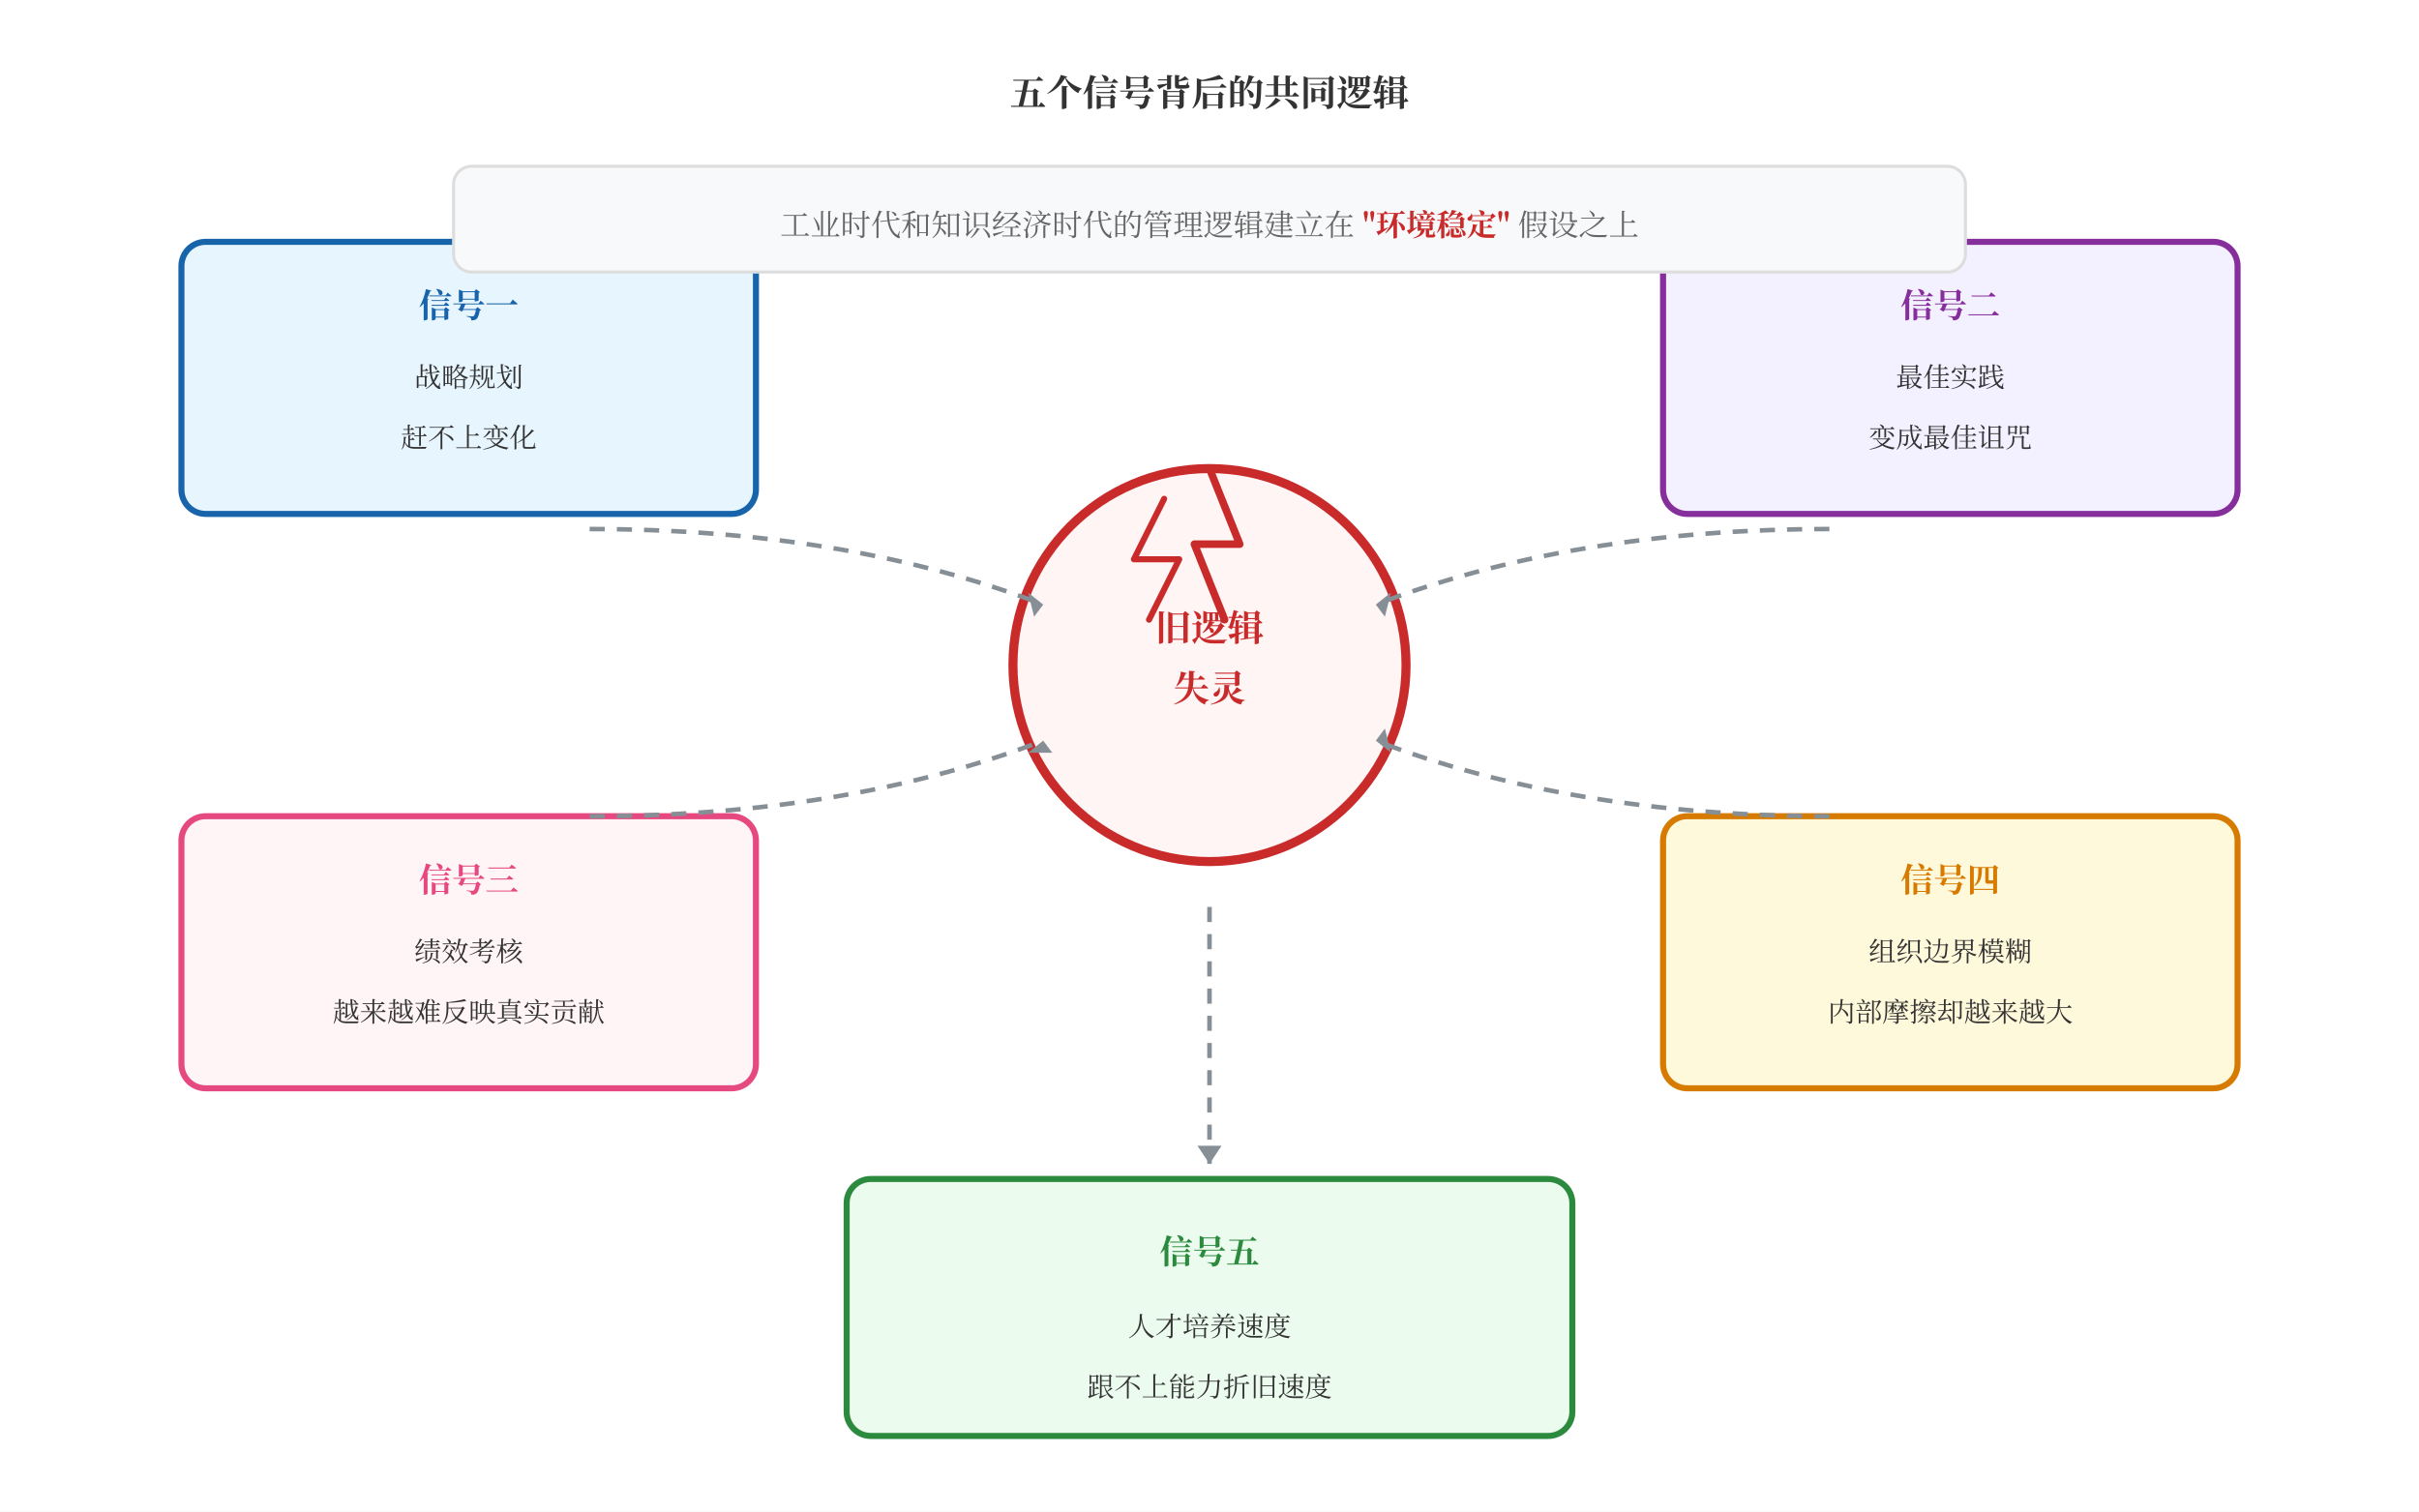
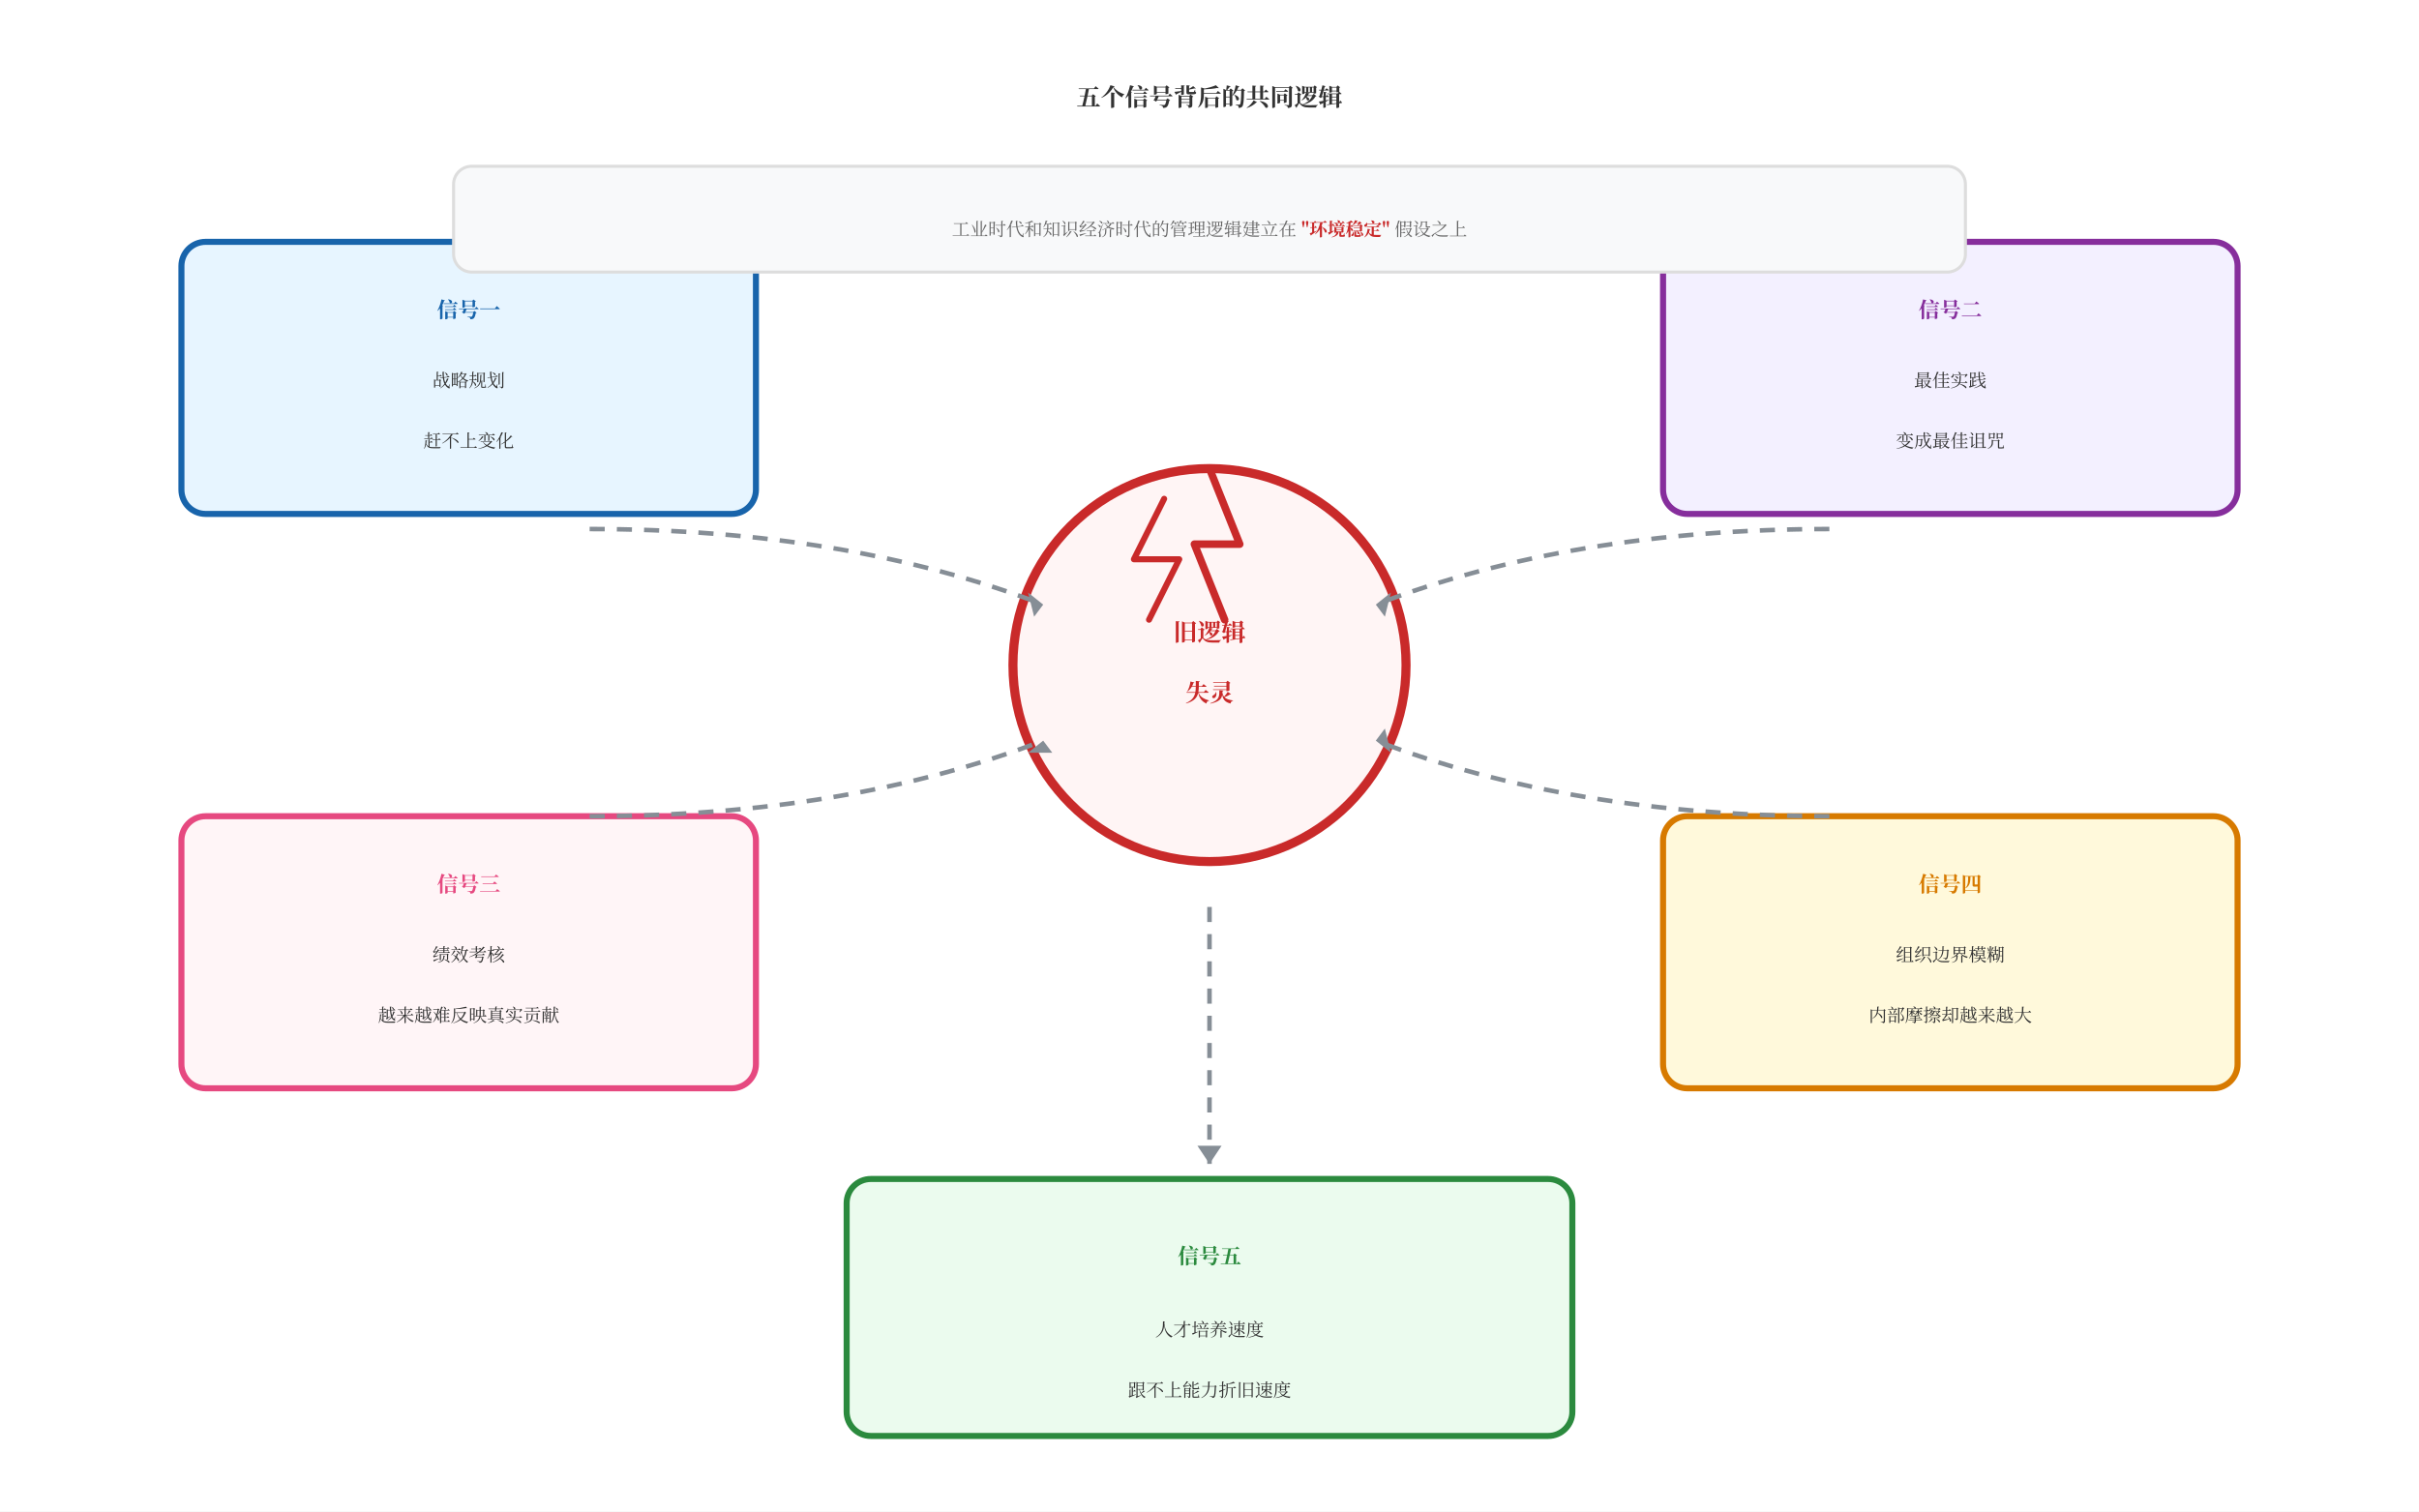
<svg xmlns="http://www.w3.org/2000/svg" viewBox="0 0 800 500" style="font-family: 'Noto Serif CJK SC', serif; background: #fefefe;">
  <rect width="800" height="500" fill="white" />
-   <text x="400" y="35" text-anchor="middle" font-size="12" font-weight="bold" fill="#333">五个信号背后的共同逻辑</text>
+   <text x="400" y="35" text-anchor="middle" font-size="8" font-weight="bold" fill="#333">五个信号背后的共同逻辑</text>
  <circle cx="400" cy="220" r="65" fill="#fff5f5" stroke="#c92a2a" stroke-width="3" />
-   <text x="400" y="212" text-anchor="middle" font-size="12" font-weight="bold" fill="#c92a2a">旧逻辑</text>
-   <text x="400" y="232" text-anchor="middle" font-size="12" font-weight="bold" fill="#c92a2a">失灵</text>
+   <text x="400" y="212" text-anchor="middle" font-size="8" font-weight="bold" fill="#c92a2a">旧逻辑</text>
+   <text x="400" y="232" text-anchor="middle" font-size="8" font-weight="bold" fill="#c92a2a">失灵</text>
  <path d="M400 155 L410 180 L395 180 L405 205" fill="none" stroke="#c92a2a" stroke-width="2.5" stroke-linecap="round" stroke-linejoin="round" />
  <path d="M385 165 L375 185 L390 185 L380 205" fill="none" stroke="#c92a2a" stroke-width="2" stroke-linecap="round" stroke-linejoin="round" />
  <rect x="60" y="80" width="190" height="90" rx="8" fill="#e7f5ff" stroke="#1864ab" stroke-width="2" />
-   <text x="155" y="105" text-anchor="middle" font-size="11" font-weight="bold" fill="#1864ab">信号一</text>
-   <text x="155" y="128" text-anchor="middle" font-size="9" fill="#333">战略规划</text>
-   <text x="155" y="148" text-anchor="middle" font-size="9" fill="#333">赶不上变化</text>
+   <text x="155" y="105" text-anchor="middle" font-size="7" font-weight="bold" fill="#1864ab">信号一</text>
+   <text x="155" y="128" text-anchor="middle" font-size="6" fill="#333">战略规划</text>
+   <text x="155" y="148" text-anchor="middle" font-size="6" fill="#333">赶不上变化</text>
  <path d="M195 175 Q280 175 345 200" fill="none" stroke="#868e96" stroke-width="1.5" stroke-dasharray="5,4" />
  <polygon points="345,200 340,196 342,204" fill="#868e96" />
  <rect x="550" y="80" width="190" height="90" rx="8" fill="#f3f0ff" stroke="#862e9c" stroke-width="2" />
-   <text x="645" y="105" text-anchor="middle" font-size="11" font-weight="bold" fill="#862e9c">信号二</text>
-   <text x="645" y="128" text-anchor="middle" font-size="9" fill="#333">最佳实践</text>
-   <text x="645" y="148" text-anchor="middle" font-size="9" fill="#333">变成最佳诅咒</text>
+   <text x="645" y="105" text-anchor="middle" font-size="7" font-weight="bold" fill="#862e9c">信号二</text>
+   <text x="645" y="128" text-anchor="middle" font-size="6" fill="#333">最佳实践</text>
+   <text x="645" y="148" text-anchor="middle" font-size="6" fill="#333">变成最佳诅咒</text>
  <path d="M605 175 Q520 175 455 200" fill="none" stroke="#868e96" stroke-width="1.5" stroke-dasharray="5,4" />
  <polygon points="455,200 460,196 458,204" fill="#868e96" />
  <rect x="60" y="270" width="190" height="90" rx="8" fill="#fff5f7" stroke="#e64980" stroke-width="2" />
-   <text x="155" y="295" text-anchor="middle" font-size="11" font-weight="bold" fill="#e64980">信号三</text>
-   <text x="155" y="318" text-anchor="middle" font-size="9" fill="#333">绩效考核</text>
-   <text x="155" y="338" text-anchor="middle" font-size="9" fill="#333">越来越难反映真实贡献</text>
+   <text x="155" y="295" text-anchor="middle" font-size="7" font-weight="bold" fill="#e64980">信号三</text>
+   <text x="155" y="318" text-anchor="middle" font-size="6" fill="#333">绩效考核</text>
+   <text x="155" y="338" text-anchor="middle" font-size="6" fill="#333">越来越难反映真实贡献</text>
  <path d="M195 270 Q280 270 345 245" fill="none" stroke="#868e96" stroke-width="1.5" stroke-dasharray="5,4" />
  <polygon points="345,245 340,249 348,249" fill="#868e96" />
  <rect x="550" y="270" width="190" height="90" rx="8" fill="#fff9db" stroke="#d77a00" stroke-width="2" />
-   <text x="645" y="295" text-anchor="middle" font-size="11" font-weight="bold" fill="#d77a00">信号四</text>
-   <text x="645" y="318" text-anchor="middle" font-size="9" fill="#333">组织边界模糊</text>
-   <text x="645" y="338" text-anchor="middle" font-size="9" fill="#333">内部摩擦却越来越大</text>
+   <text x="645" y="295" text-anchor="middle" font-size="7" font-weight="bold" fill="#d77a00">信号四</text>
+   <text x="645" y="318" text-anchor="middle" font-size="6" fill="#333">组织边界模糊</text>
+   <text x="645" y="338" text-anchor="middle" font-size="6" fill="#333">内部摩擦却越来越大</text>
  <path d="M605 270 Q520 270 455 245" fill="none" stroke="#868e96" stroke-width="1.5" stroke-dasharray="5,4" />
  <polygon points="455,245 460,249 458,241" fill="#868e96" />
  <rect x="280" y="390" width="240" height="85" rx="8" fill="#ebfbee" stroke="#2b8a3e" stroke-width="2" />
-   <text x="400" y="418" text-anchor="middle" font-size="11" font-weight="bold" fill="#2b8a3e">信号五</text>
-   <text x="400" y="442" text-anchor="middle" font-size="9" fill="#333">人才培养速度</text>
-   <text x="400" y="462" text-anchor="middle" font-size="9" fill="#333">跟不上能力折旧速度</text>
+   <text x="400" y="418" text-anchor="middle" font-size="7" font-weight="bold" fill="#2b8a3e">信号五</text>
+   <text x="400" y="442" text-anchor="middle" font-size="6" fill="#333">人才培养速度</text>
+   <text x="400" y="462" text-anchor="middle" font-size="6" fill="#333">跟不上能力折旧速度</text>
  <path d="M400 300 Q400 350 400 385" fill="none" stroke="#868e96" stroke-width="1.5" stroke-dasharray="5,4" />
  <polygon points="400,385 396,379 404,379" fill="#868e96" />
  <rect x="150" y="55" width="500" height="35" rx="6" fill="#f8f9fa" stroke="#ddd" stroke-width="1" />
-   <text x="400" y="78" text-anchor="middle" font-size="10" fill="#666">
+   <text x="400" y="78" text-anchor="middle" font-size="6" fill="#666">
    工业时代和知识经济时代的管理逻辑建立在
    <tspan fill="#c92a2a" font-weight="bold">"环境稳定"</tspan>
    假设之上
  </text>
</svg>
